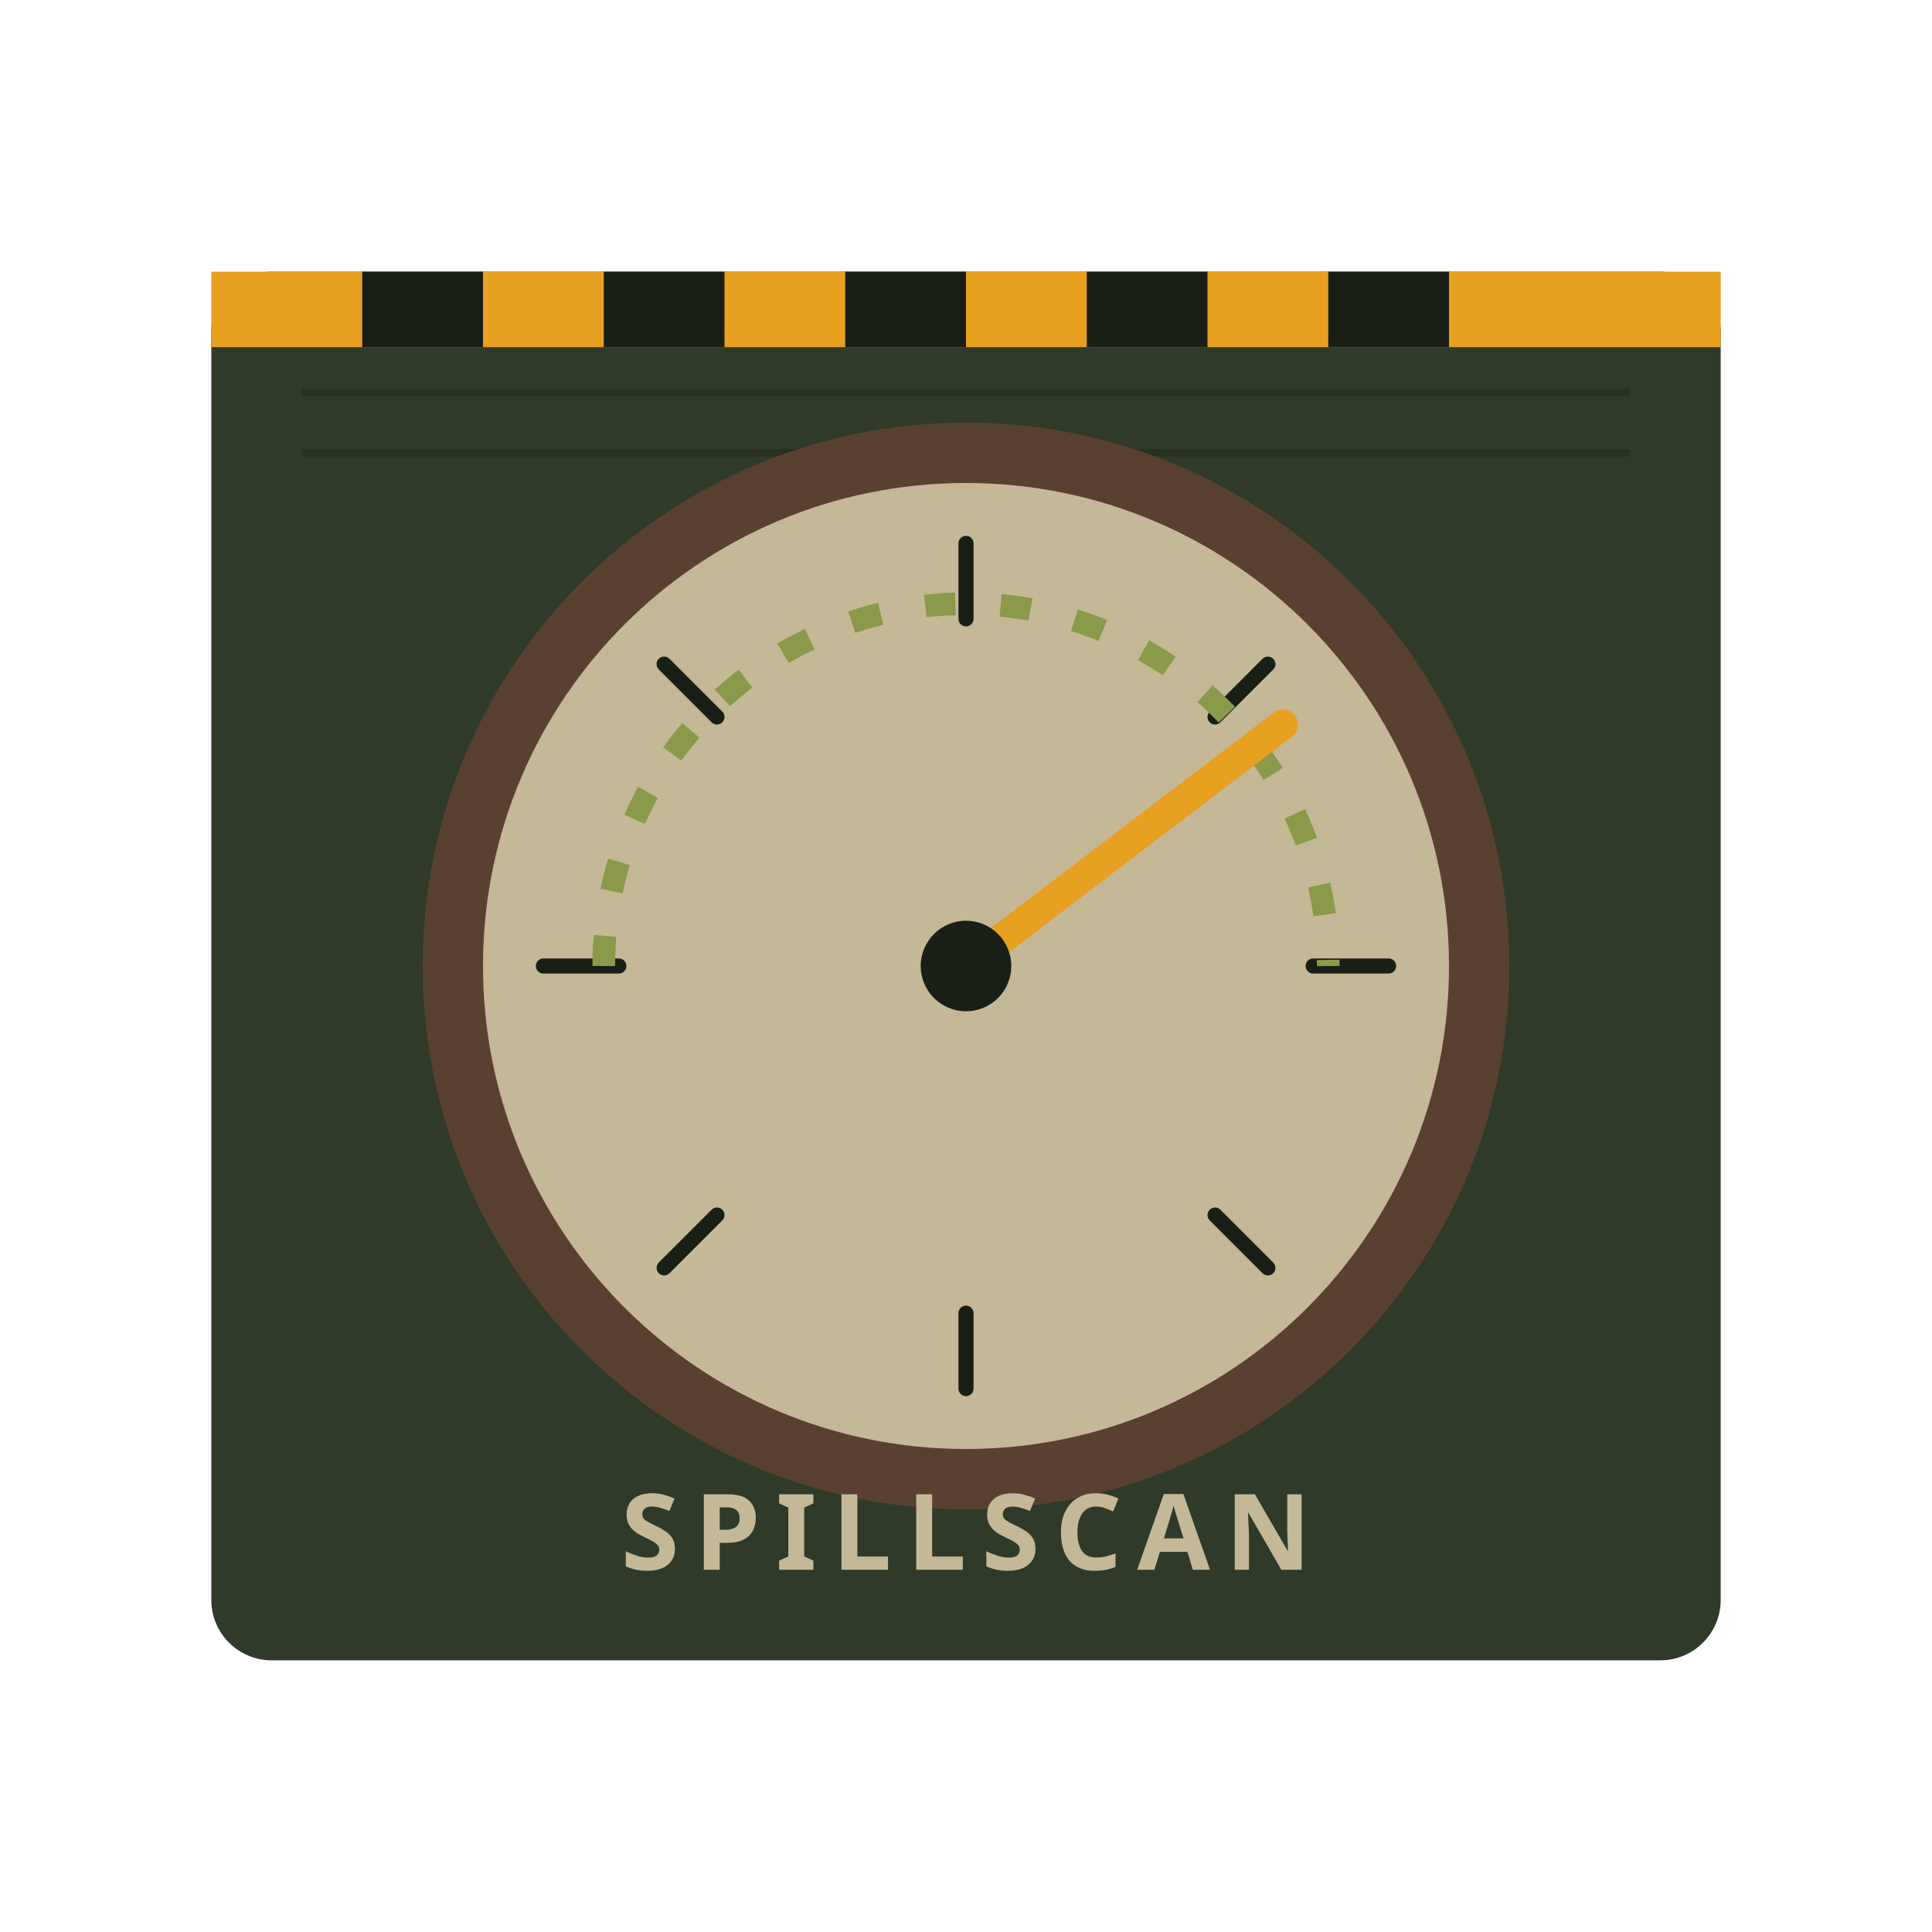
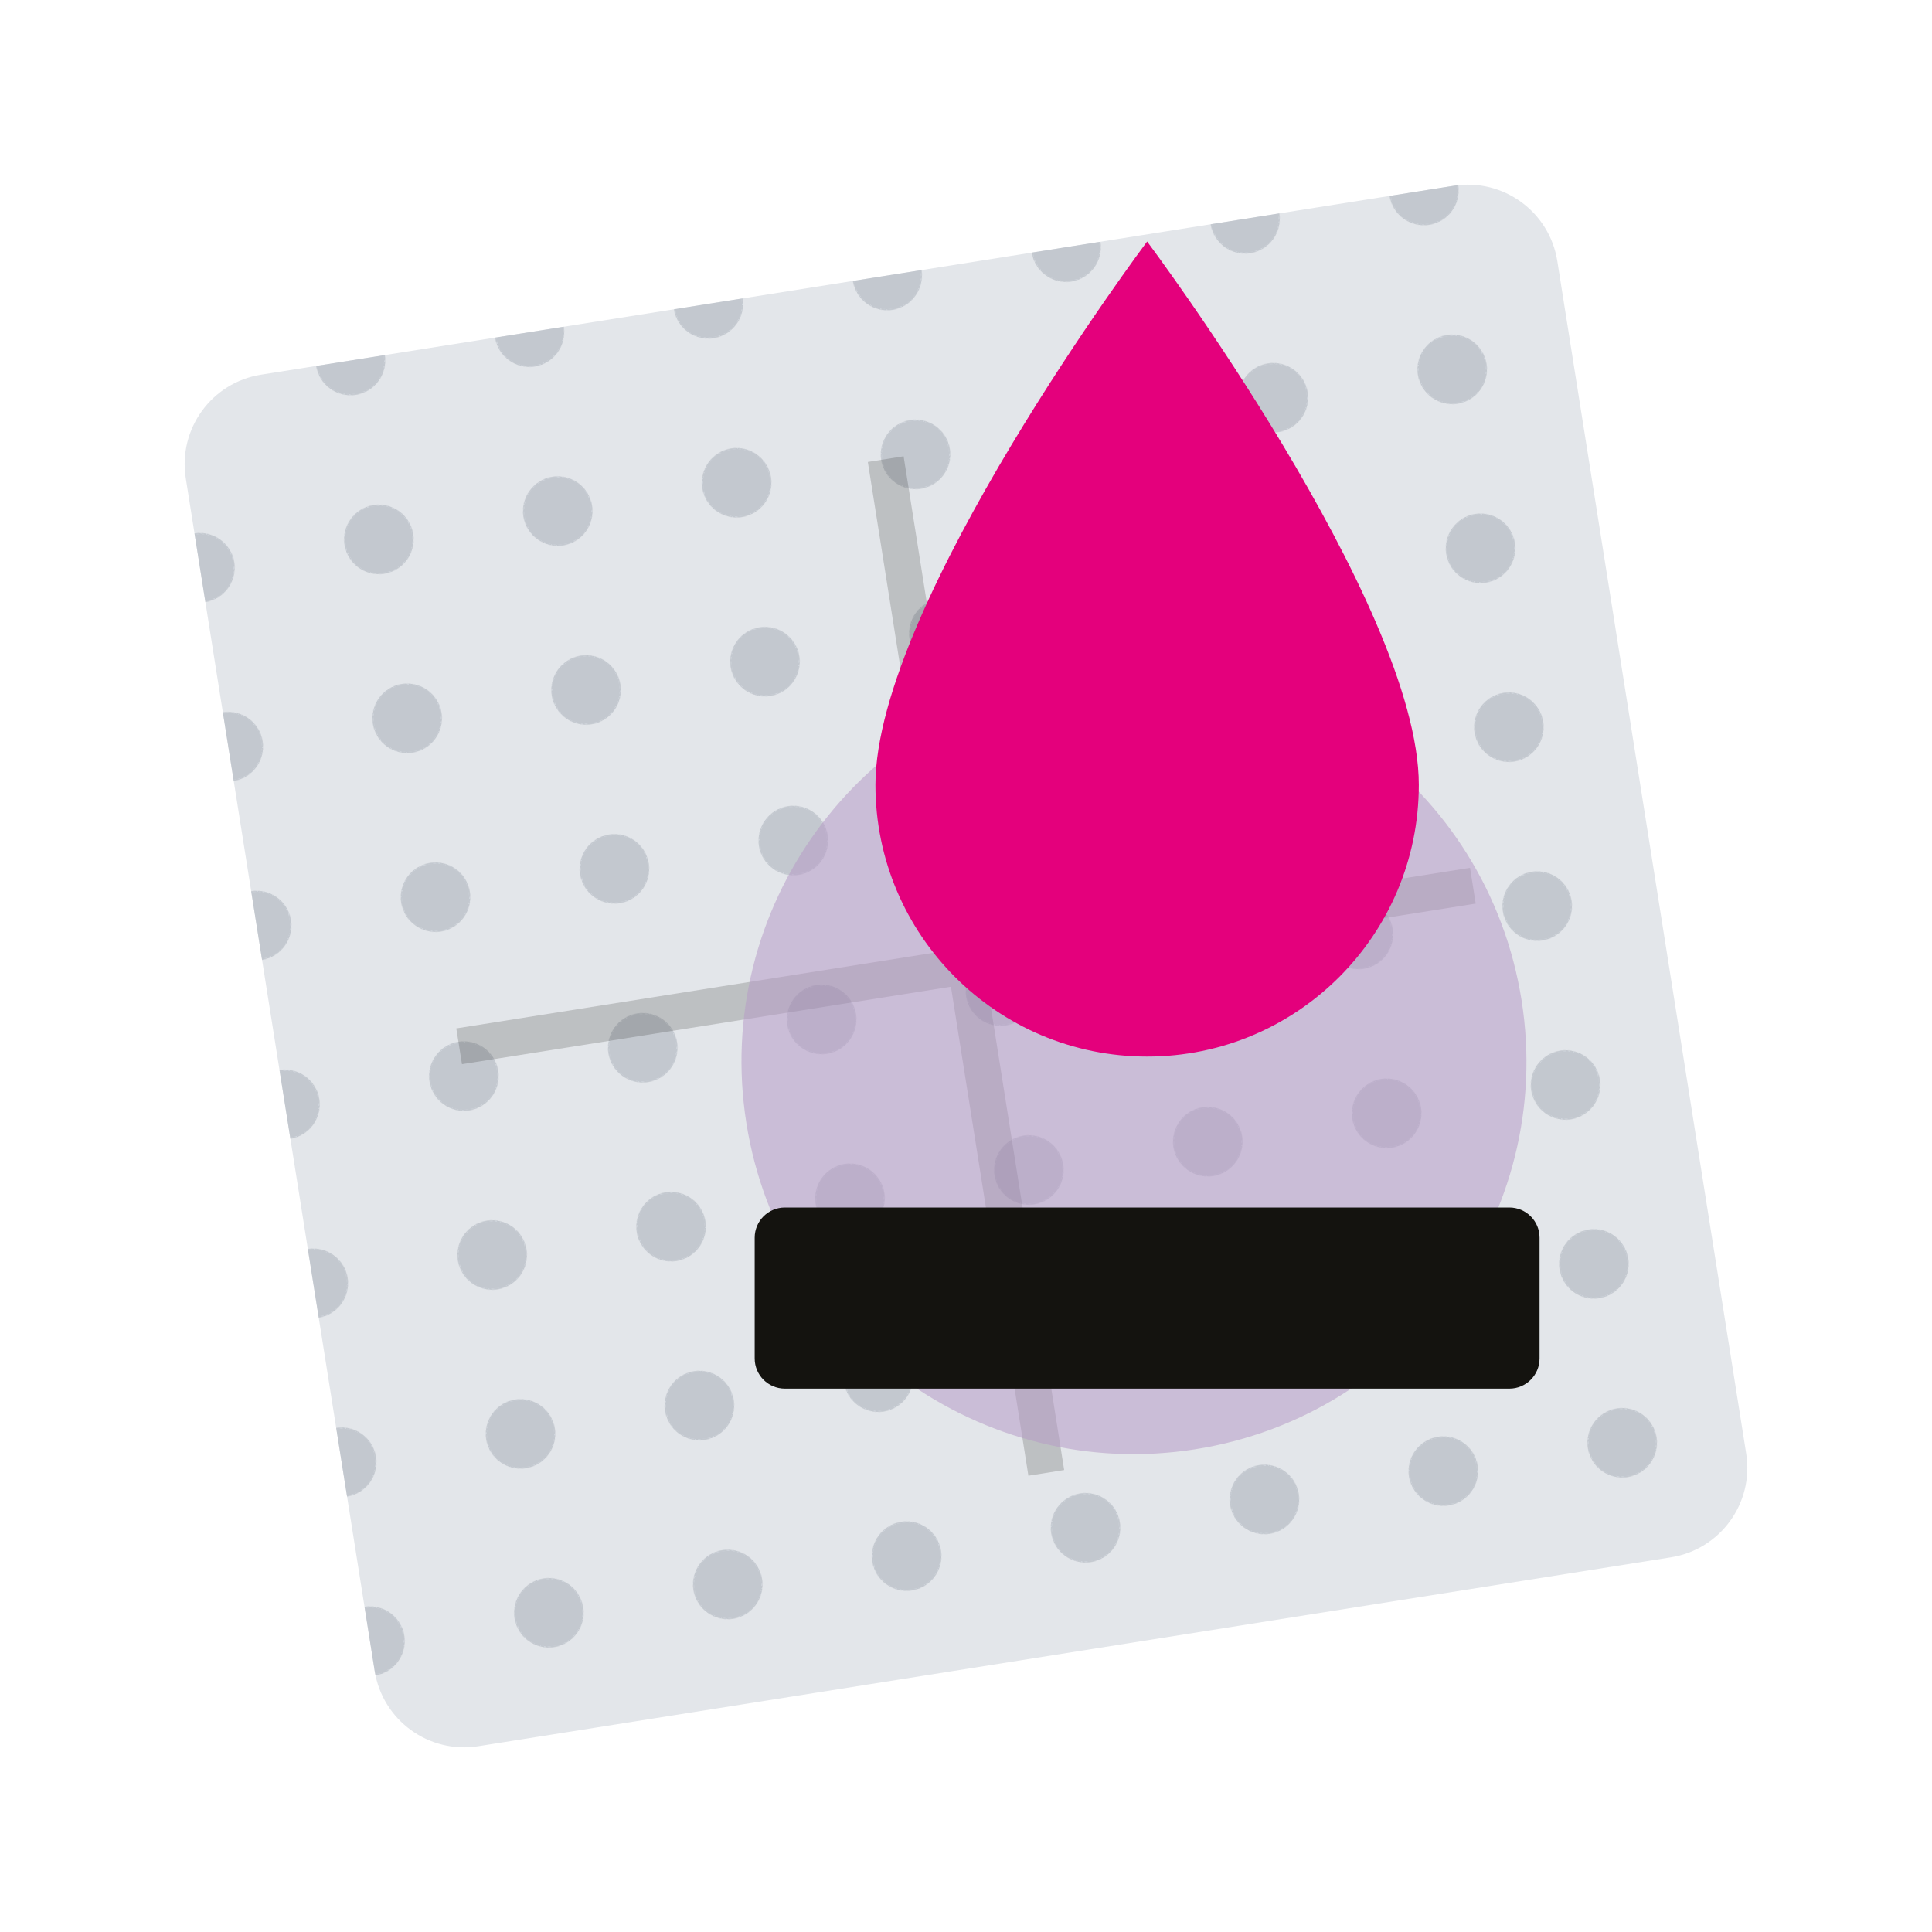
- <svg xmlns="http://www.w3.org/2000/svg" viewBox="0 0 256 256" fill="none">
-   <rect x="28" y="36" width="200" height="184" rx="8" fill="#2f3a28" />
-   <g stroke="#1a1f16" stroke-opacity="0.35" stroke-width="1">
-     <line x1="40" y1="52" x2="216" y2="52" />
-     <line x1="40" y1="60" x2="216" y2="60" />
+ <svg xmlns="http://www.w3.org/2000/svg" viewBox="0 0 64 64" role="img" aria-label="spillscan">
+   <defs>
+     <pattern id="d" width="6" height="6" patternUnits="userSpaceOnUse">
+       <circle cx="3" cy="3" r="1.15" fill="#c3c8cf" />
+     </pattern>
+   </defs>
+   <g transform="rotate(-9 32 32)">
+     <rect x="9" y="9" width="46" height="46" rx="3" fill="#e3e6ea" />
+     <rect x="9" y="9" width="46" height="46" rx="3" fill="url(#d)" />
+     <path d="M15 32h34M32 15v34" stroke="#14130f" stroke-opacity=".18" stroke-width="1.2" />
+     <circle cx="37" cy="36" r="13" fill="#b79bc6" opacity=".55" />
  </g>
-   <rect x="28" y="36" width="200" height="10" fill="#e8a020" />
-   <g fill="#1a1f16">
-     <rect x="48" y="36" width="16" height="10" />
-     <rect x="80" y="36" width="16" height="10" />
-     <rect x="112" y="36" width="16" height="10" />
-     <rect x="144" y="36" width="16" height="10" />
-     <rect x="176" y="36" width="16" height="10" />
-   </g>
-   <circle cx="128" cy="128" r="72" fill="#5a4030" />
-   <circle cx="128" cy="128" r="64" fill="#c4b896" />
-   <g stroke="#1a1f16" stroke-width="2" stroke-linecap="round">
-     <line x1="128" y1="72" x2="128" y2="82" />
-     <line x1="168" y1="88" x2="161" y2="95" />
-     <line x1="184" y1="128" x2="174" y2="128" />
-     <line x1="168" y1="168" x2="161" y2="161" />
-     <line x1="128" y1="184" x2="128" y2="174" />
-     <line x1="88" y1="168" x2="95" y2="161" />
-     <line x1="72" y1="128" x2="82" y2="128" />
-     <line x1="88" y1="88" x2="95" y2="95" />
-   </g>
-   <path d="M80 128 A48 48 0 0 1 176 128" stroke="#8b9a4a" stroke-width="3" fill="none" stroke-dasharray="4 6" />
-   <line x1="128" y1="128" x2="170" y2="96" stroke="#e8a020" stroke-width="4" stroke-linecap="round" />
-   <circle cx="128" cy="128" r="6" fill="#1a1f16" />
-   <text x="128" y="208" text-anchor="middle" fill="#c4b896" font-family="sans-serif" font-size="14" font-weight="700" letter-spacing="2">SPILLSCAN</text>
+   <path d="M38 8c0 0-9 12-9 18a9 9 0 0 0 18 0c0-6-9-18-9-18z" fill="#e4007c" />
+   <rect x="25" y="40" width="26" height="6" rx="1" fill="#14130f" />
</svg>
